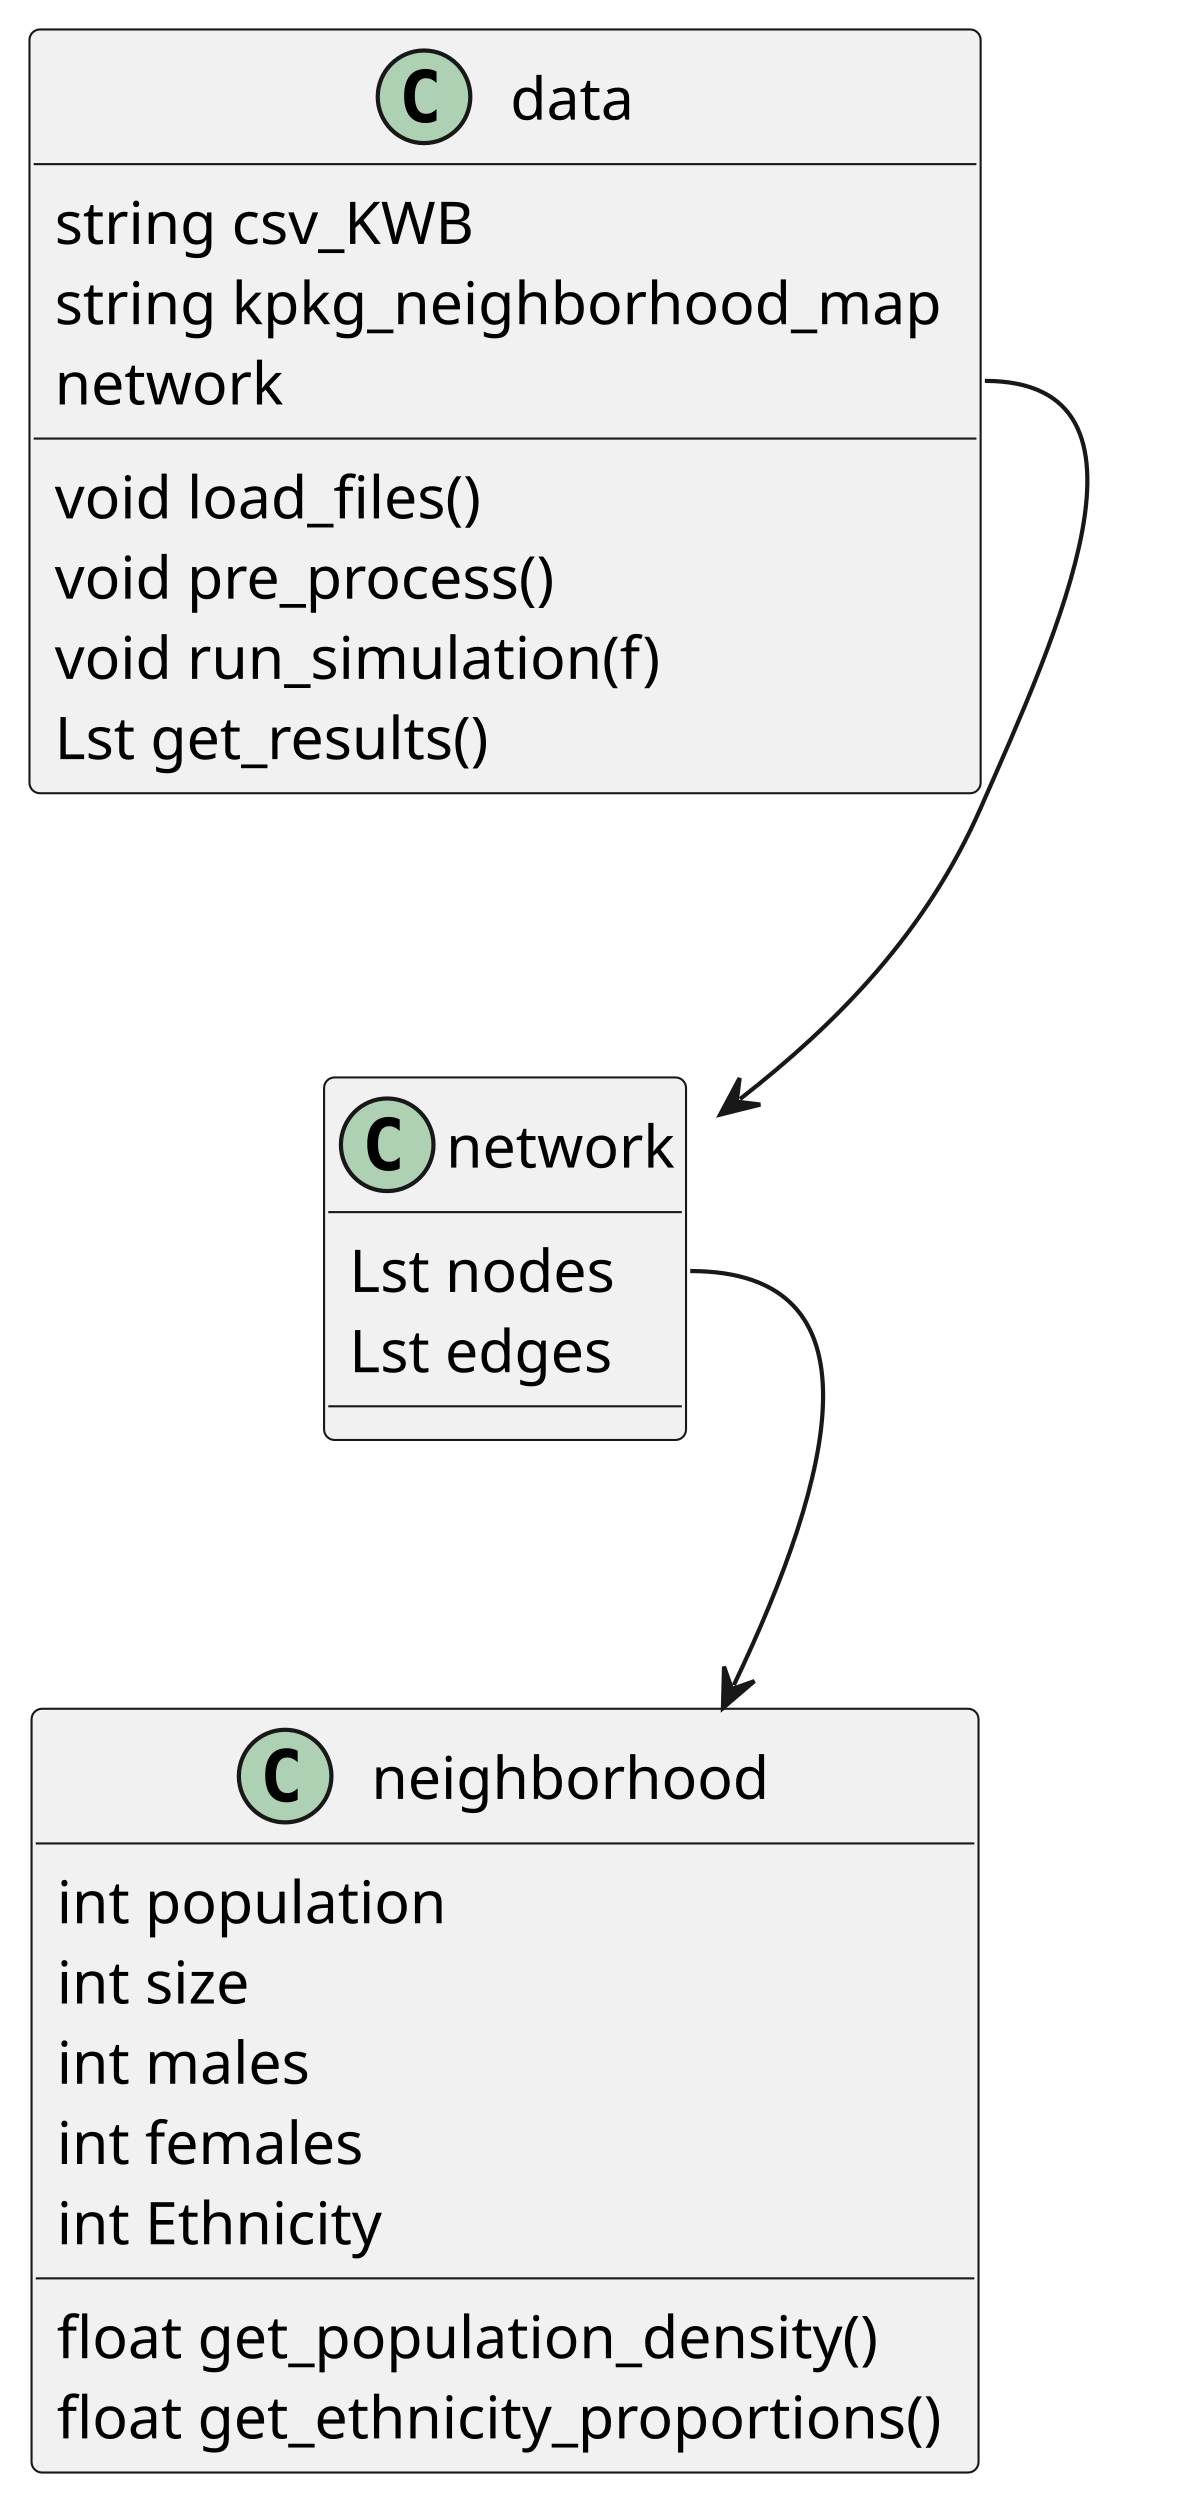
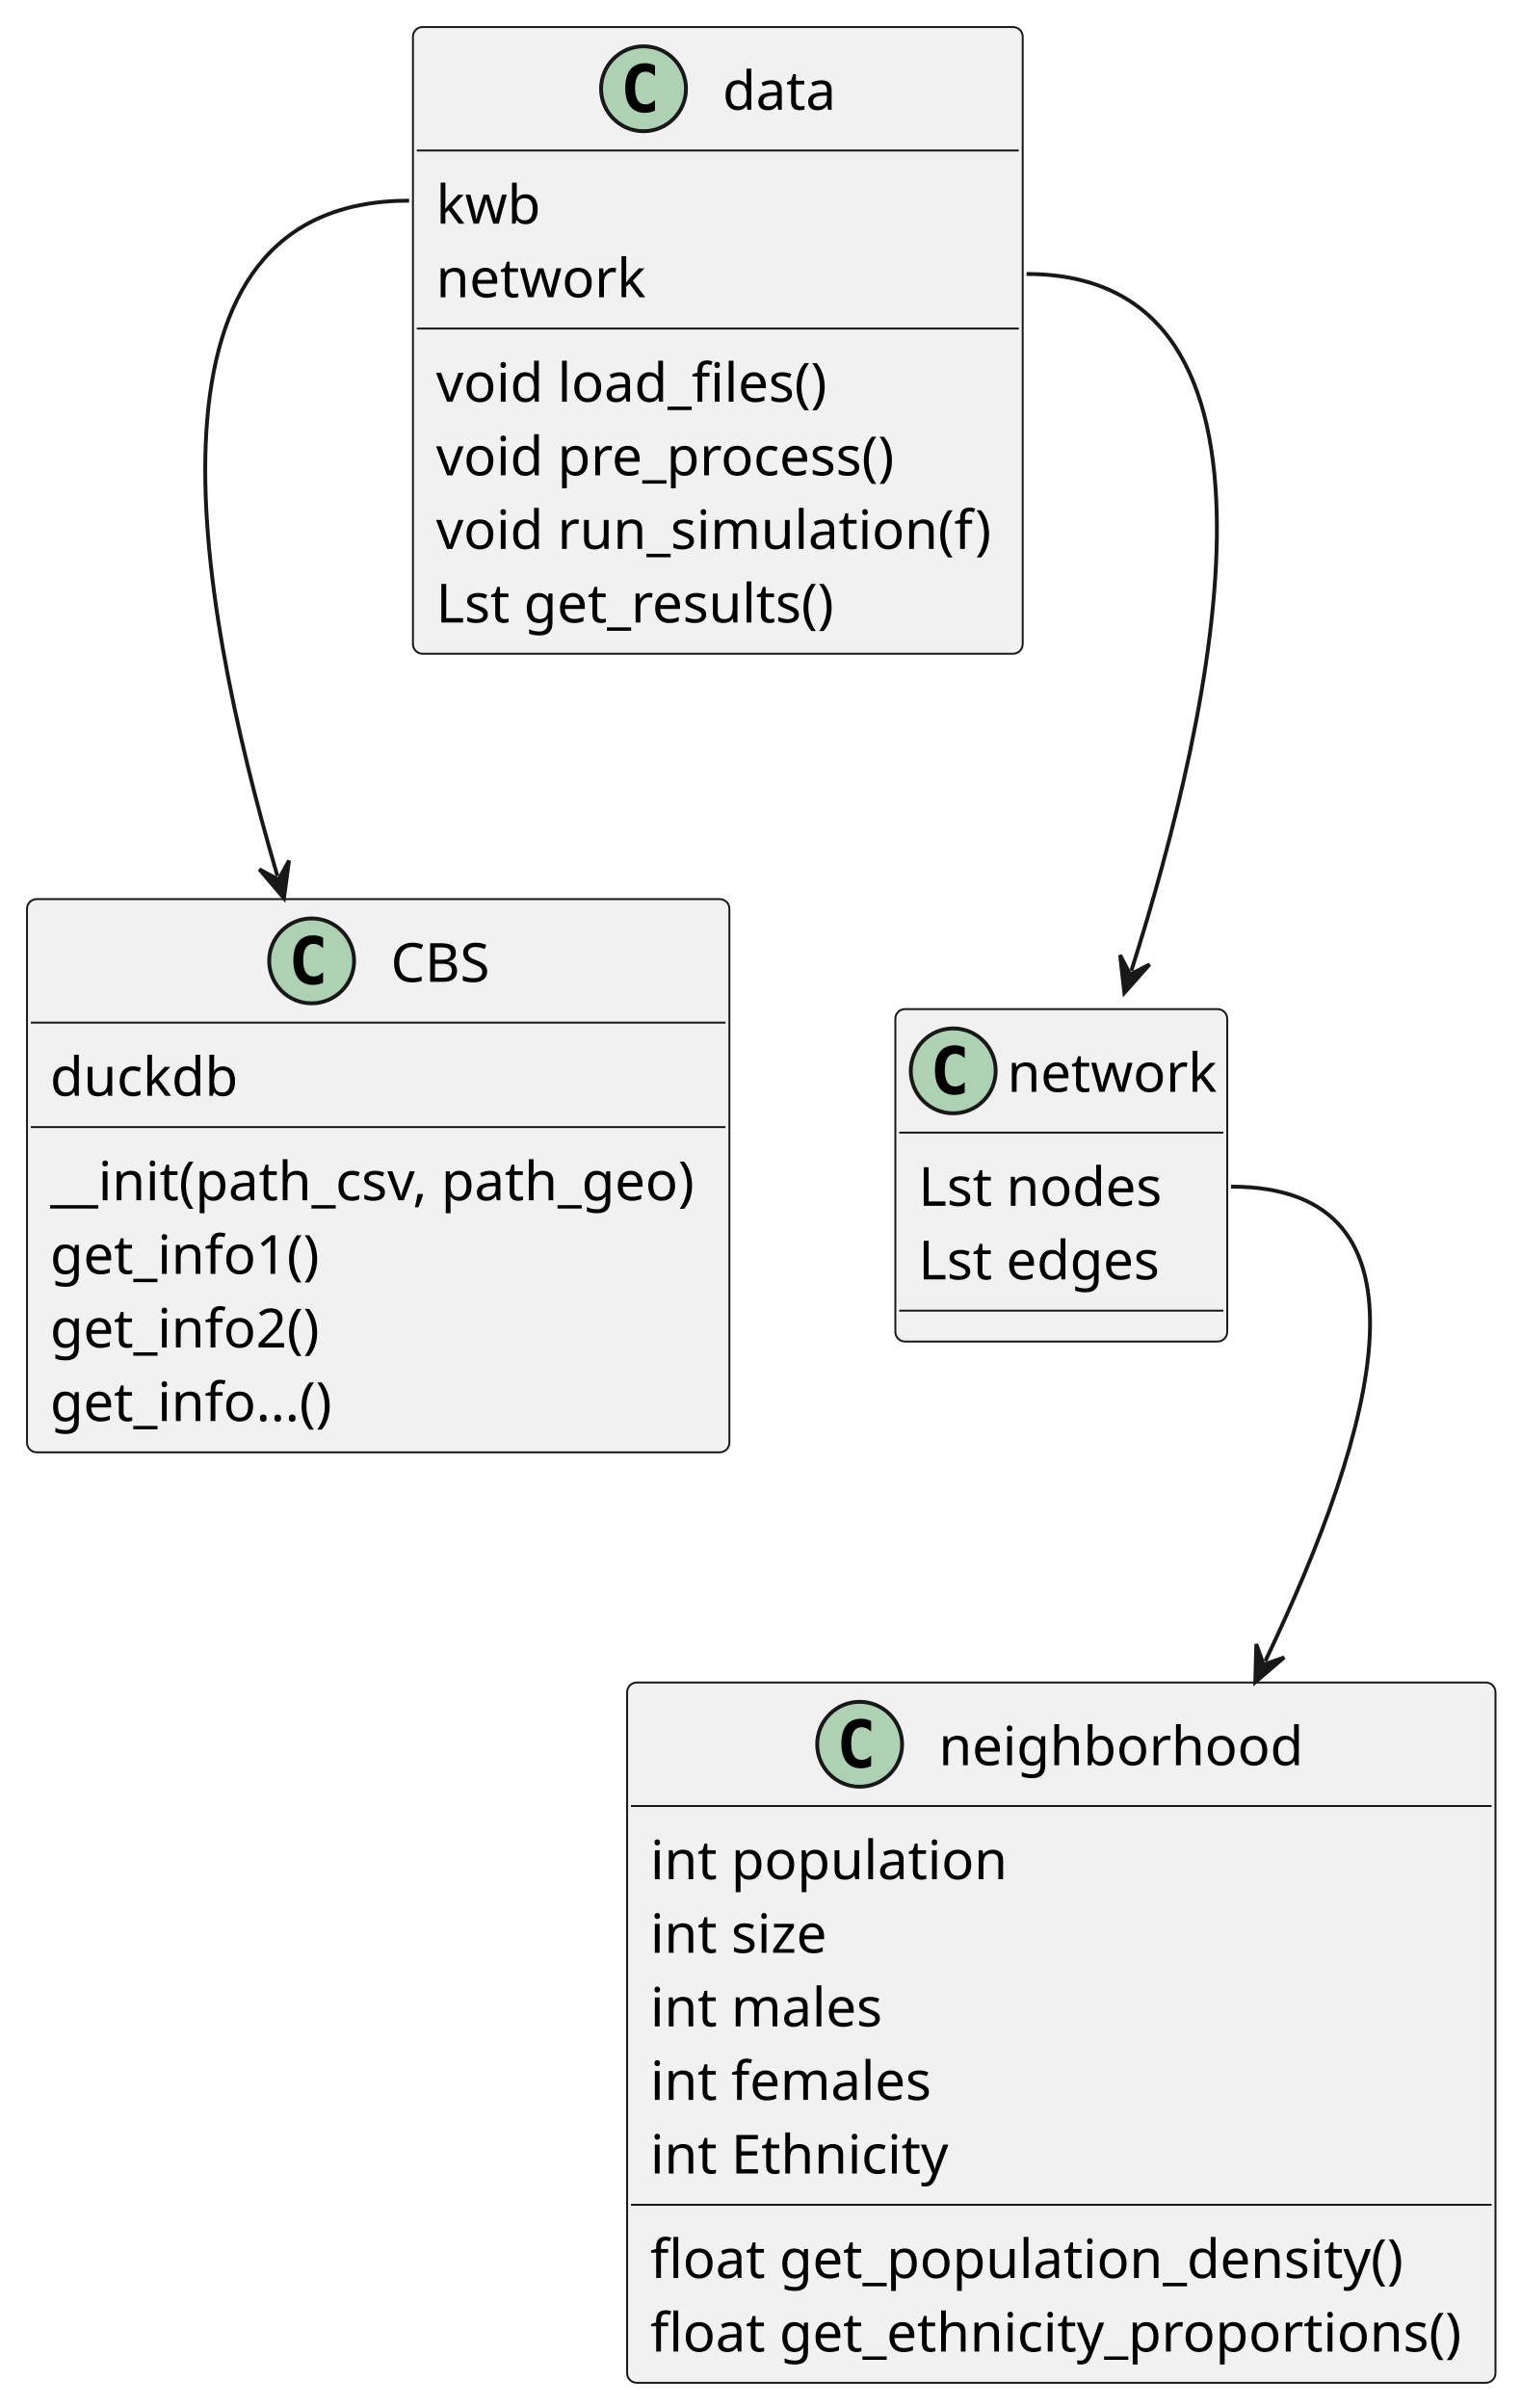
- <svg xmlns="http://www.w3.org/2000/svg" contentStyleType="text/css" height="594px" preserveAspectRatio="none" style="width:286px;height:594px;background:#FFFFFF;" version="1.1" viewBox="0 0 286 594" width="286px" zoomAndPan="magnify">
+ <svg xmlns="http://www.w3.org/2000/svg" contentStyleType="text/css" height="624px" preserveAspectRatio="none" style="width:394px;height:624px;background:#FFFFFF;" version="1.1" viewBox="0 0 394 624" width="394px" zoomAndPan="magnify">
  <defs />
  <g>
    <g id="elem_data">
-       <rect codeLine="5" fill="#F1F1F1" height="181.475" id="data" rx="2.5" ry="2.5" style="stroke:#181818;stroke-width:0.5;" width="226" x="7" y="7" />
-       <ellipse cx="100.75" cy="23" fill="#ADD1B2" rx="11" ry="11" style="stroke:#181818;stroke-width:1.0;" />
-       <path d="M103.719,28.641 Q103.141,28.938 102.5,29.078 Q101.859,29.234 101.156,29.234 Q98.656,29.234 97.328,27.594 Q96.016,25.938 96.016,22.812 Q96.016,19.688 97.328,18.031 Q98.656,16.375 101.156,16.375 Q101.859,16.375 102.5,16.531 Q103.156,16.688 103.719,16.984 L103.719,19.703 Q103.094,19.125 102.5,18.859 Q101.906,18.578 101.281,18.578 Q99.938,18.578 99.25,19.656 Q98.562,20.719 98.562,22.812 Q98.562,24.906 99.25,25.984 Q99.938,27.047 101.281,27.047 Q101.906,27.047 102.5,26.781 Q103.094,26.5 103.719,25.922 L103.719,28.641 Z " fill="#000000" />
-       <text fill="#000000" font-family="sans-serif" font-size="14" lengthAdjust="spacing" textLength="30" x="121.25" y="28.432">data</text>
-       <line style="stroke:#181818;stroke-width:0.5;" x1="8" x2="232" y1="39" y2="39" />
-       <text fill="#000000" font-family="sans-serif" font-size="14" lengthAdjust="spacing" textLength="102" x="13" y="57.966">string csv_KWB</text>
-       <text fill="#000000" font-family="sans-serif" font-size="14" lengthAdjust="spacing" textLength="214" x="13" y="77.034">string kpkg_neighborhood_map</text>
-       <text fill="#000000" font-family="sans-serif" font-size="14" lengthAdjust="spacing" textLength="54" x="13" y="96.102">network</text>
-       <line style="stroke:#181818;stroke-width:0.5;" x1="8" x2="232" y1="104.204" y2="104.204" />
-       <text fill="#000000" font-family="sans-serif" font-size="14" lengthAdjust="spacing" textLength="103" x="13" y="123.17">void load_files()</text>
-       <text fill="#000000" font-family="sans-serif" font-size="14" lengthAdjust="spacing" textLength="121" x="13" y="142.238">void pre_process()</text>
-       <text fill="#000000" font-family="sans-serif" font-size="14" lengthAdjust="spacing" textLength="146" x="13" y="161.305">void run_simulation(f)</text>
-       <text fill="#000000" font-family="sans-serif" font-size="14" lengthAdjust="spacing" textLength="105" x="13" y="180.373">Lst get_results()</text>
+       <rect codeLine="6" fill="#F1F1F1" height="162.407" id="data" rx="2.5" ry="2.5" style="stroke:#181818;stroke-width:0.5;" width="158" x="107" y="7" />
+       <ellipse cx="166.75" cy="23" fill="#ADD1B2" rx="11" ry="11" style="stroke:#181818;stroke-width:1.0;" />
+       <path d="M169.719,28.641 Q169.141,28.938 168.5,29.078 Q167.859,29.234 167.156,29.234 Q164.656,29.234 163.328,27.594 Q162.016,25.938 162.016,22.812 Q162.016,19.688 163.328,18.031 Q164.656,16.375 167.156,16.375 Q167.859,16.375 168.5,16.531 Q169.156,16.688 169.719,16.984 L169.719,19.703 Q169.094,19.125 168.5,18.859 Q167.906,18.578 167.281,18.578 Q165.938,18.578 165.25,19.656 Q164.562,20.719 164.562,22.812 Q164.562,24.906 165.25,25.984 Q165.938,27.047 167.281,27.047 Q167.906,27.047 168.5,26.781 Q169.094,26.5 169.719,25.922 L169.719,28.641 Z " fill="#000000" />
+       <text fill="#000000" font-family="sans-serif" font-size="14" lengthAdjust="spacing" textLength="30" x="187.25" y="28.432">data</text>
+       <line style="stroke:#181818;stroke-width:0.5;" x1="108" x2="264" y1="39" y2="39" />
+       <text fill="#000000" font-family="sans-serif" font-size="14" lengthAdjust="spacing" textLength="27" x="113" y="57.966">kwb</text>
+       <text fill="#000000" font-family="sans-serif" font-size="14" lengthAdjust="spacing" textLength="54" x="113" y="77.034">network</text>
+       <line style="stroke:#181818;stroke-width:0.5;" x1="108" x2="264" y1="85.136" y2="85.136" />
+       <text fill="#000000" font-family="sans-serif" font-size="14" lengthAdjust="spacing" textLength="103" x="113" y="104.102">void load_files()</text>
+       <text fill="#000000" font-family="sans-serif" font-size="14" lengthAdjust="spacing" textLength="121" x="113" y="123.17">void pre_process()</text>
+       <text fill="#000000" font-family="sans-serif" font-size="14" lengthAdjust="spacing" textLength="146" x="113" y="142.238">void run_simulation(f)</text>
+       <text fill="#000000" font-family="sans-serif" font-size="14" lengthAdjust="spacing" textLength="105" x="113" y="161.305">Lst get_results()</text>
+     </g>
+     <g id="elem_CBS">
+       <rect codeLine="17" fill="#F1F1F1" height="143.34" id="CBS" rx="2.5" ry="2.5" style="stroke:#181818;stroke-width:0.5;" width="182" x="7" y="233" />
+       <ellipse cx="80.75" cy="249" fill="#ADD1B2" rx="11" ry="11" style="stroke:#181818;stroke-width:1.0;" />
+       <path d="M83.719,254.641 Q83.141,254.938 82.5,255.078 Q81.859,255.234 81.156,255.234 Q78.656,255.234 77.328,253.594 Q76.016,251.938 76.016,248.812 Q76.016,245.688 77.328,244.031 Q78.656,242.375 81.156,242.375 Q81.859,242.375 82.5,242.531 Q83.156,242.688 83.719,242.984 L83.719,245.703 Q83.094,245.125 82.5,244.859 Q81.906,244.578 81.281,244.578 Q79.938,244.578 79.25,245.656 Q78.562,246.719 78.562,248.812 Q78.562,250.906 79.25,251.984 Q79.938,253.047 81.281,253.047 Q81.906,253.047 82.5,252.781 Q83.094,252.5 83.719,251.922 L83.719,254.641 Z " fill="#000000" />
+       <text fill="#000000" font-family="sans-serif" font-size="14" lengthAdjust="spacing" textLength="26" x="101.25" y="254.432">CBS</text>
+       <line style="stroke:#181818;stroke-width:0.5;" x1="8" x2="188" y1="265" y2="265" />
+       <text fill="#000000" font-family="sans-serif" font-size="14" lengthAdjust="spacing" textLength="50" x="13" y="283.966">duckdb</text>
+       <line style="stroke:#181818;stroke-width:0.5;" x1="8" x2="188" y1="292.068" y2="292.068" />
+       <text fill="#000000" font-family="sans-serif" font-size="14" lengthAdjust="spacing" textLength="170" x="13" y="311.034">__init(path_csv, path_geo)</text>
+       <text fill="#000000" font-family="sans-serif" font-size="14" lengthAdjust="spacing" textLength="70" x="13" y="330.102">get_info1()</text>
+       <text fill="#000000" font-family="sans-serif" font-size="14" lengthAdjust="spacing" textLength="70" x="13" y="349.17">get_info2()</text>
+       <text fill="#000000" font-family="sans-serif" font-size="14" lengthAdjust="spacing" textLength="74" x="13" y="368.238">get_info...()</text>
    </g>
    <g id="elem_network">
-       <rect codeLine="15" fill="#F1F1F1" height="86.136" id="network" rx="2.5" ry="2.5" style="stroke:#181818;stroke-width:0.5;" width="86" x="77" y="256" />
-       <ellipse cx="92" cy="272" fill="#ADD1B2" rx="11" ry="11" style="stroke:#181818;stroke-width:1.0;" />
-       <path d="M94.969,277.641 Q94.391,277.938 93.75,278.078 Q93.109,278.234 92.406,278.234 Q89.906,278.234 88.578,276.594 Q87.266,274.938 87.266,271.812 Q87.266,268.688 88.578,267.031 Q89.906,265.375 92.406,265.375 Q93.109,265.375 93.75,265.531 Q94.406,265.688 94.969,265.984 L94.969,268.703 Q94.344,268.125 93.75,267.859 Q93.156,267.578 92.531,267.578 Q91.188,267.578 90.5,268.656 Q89.812,269.719 89.812,271.812 Q89.812,273.906 90.5,274.984 Q91.188,276.047 92.531,276.047 Q93.156,276.047 93.75,275.781 Q94.344,275.5 94.969,274.922 L94.969,277.641 Z " fill="#000000" />
-       <text fill="#000000" font-family="sans-serif" font-size="14" lengthAdjust="spacing" textLength="54" x="106" y="277.432">network</text>
-       <line style="stroke:#181818;stroke-width:0.5;" x1="78" x2="162" y1="288" y2="288" />
-       <text fill="#000000" font-family="sans-serif" font-size="14" lengthAdjust="spacing" textLength="64" x="83" y="306.966">Lst nodes</text>
-       <text fill="#000000" font-family="sans-serif" font-size="14" lengthAdjust="spacing" textLength="64" x="83" y="326.034">Lst edges</text>
-       <line style="stroke:#181818;stroke-width:0.5;" x1="78" x2="162" y1="334.136" y2="334.136" />
+       <rect codeLine="26" fill="#F1F1F1" height="86.136" id="network" rx="2.5" ry="2.5" style="stroke:#181818;stroke-width:0.5;" width="86" x="232" y="261.5" />
+       <ellipse cx="247" cy="277.5" fill="#ADD1B2" rx="11" ry="11" style="stroke:#181818;stroke-width:1.0;" />
+       <path d="M249.969,283.141 Q249.391,283.438 248.75,283.578 Q248.109,283.734 247.406,283.734 Q244.906,283.734 243.578,282.094 Q242.266,280.438 242.266,277.312 Q242.266,274.188 243.578,272.531 Q244.906,270.875 247.406,270.875 Q248.109,270.875 248.75,271.031 Q249.406,271.188 249.969,271.484 L249.969,274.203 Q249.344,273.625 248.75,273.359 Q248.156,273.078 247.531,273.078 Q246.188,273.078 245.5,274.156 Q244.812,275.219 244.812,277.312 Q244.812,279.406 245.5,280.484 Q246.188,281.547 247.531,281.547 Q248.156,281.547 248.75,281.281 Q249.344,281 249.969,280.422 L249.969,283.141 Z " fill="#000000" />
+       <text fill="#000000" font-family="sans-serif" font-size="14" lengthAdjust="spacing" textLength="54" x="261" y="282.932">network</text>
+       <line style="stroke:#181818;stroke-width:0.5;" x1="233" x2="317" y1="293.5" y2="293.5" />
+       <text fill="#000000" font-family="sans-serif" font-size="14" lengthAdjust="spacing" textLength="64" x="238" y="312.466">Lst nodes</text>
+       <text fill="#000000" font-family="sans-serif" font-size="14" lengthAdjust="spacing" textLength="64" x="238" y="331.534">Lst edges</text>
+       <line style="stroke:#181818;stroke-width:0.5;" x1="233" x2="317" y1="339.636" y2="339.636" />
    </g>
    <g id="elem_neighborhood">
-       <rect codeLine="20" fill="#F1F1F1" height="181.475" id="neighborhood" rx="2.5" ry="2.5" style="stroke:#181818;stroke-width:0.5;" width="225" x="7.5" y="406" />
-       <ellipse cx="67.75" cy="422" fill="#ADD1B2" rx="11" ry="11" style="stroke:#181818;stroke-width:1.0;" />
-       <path d="M70.719,427.641 Q70.141,427.938 69.5,428.078 Q68.859,428.234 68.156,428.234 Q65.656,428.234 64.328,426.594 Q63.016,424.938 63.016,421.812 Q63.016,418.688 64.328,417.031 Q65.656,415.375 68.156,415.375 Q68.859,415.375 69.5,415.531 Q70.156,415.688 70.719,415.984 L70.719,418.703 Q70.094,418.125 69.5,417.859 Q68.906,417.578 68.281,417.578 Q66.938,417.578 66.25,418.656 Q65.562,419.719 65.562,421.812 Q65.562,423.906 66.25,424.984 Q66.938,426.047 68.281,426.047 Q68.906,426.047 69.5,425.781 Q70.094,425.5 70.719,424.922 L70.719,427.641 Z " fill="#000000" />
-       <text fill="#000000" font-family="sans-serif" font-size="14" lengthAdjust="spacing" textLength="96" x="88.25" y="427.432">neighborhood</text>
-       <line style="stroke:#181818;stroke-width:0.5;" x1="8.5" x2="231.5" y1="438" y2="438" />
-       <text fill="#000000" font-family="sans-serif" font-size="14" lengthAdjust="spacing" textLength="95" x="13.5" y="456.966">int population</text>
-       <text fill="#000000" font-family="sans-serif" font-size="14" lengthAdjust="spacing" textLength="48" x="13.5" y="476.034">int size</text>
-       <text fill="#000000" font-family="sans-serif" font-size="14" lengthAdjust="spacing" textLength="62" x="13.5" y="495.102">int males</text>
-       <text fill="#000000" font-family="sans-serif" font-size="14" lengthAdjust="spacing" textLength="75" x="13.5" y="514.17">int females</text>
-       <text fill="#000000" font-family="sans-serif" font-size="14" lengthAdjust="spacing" textLength="80" x="13.5" y="533.238">int Ethnicity</text>
-       <line style="stroke:#181818;stroke-width:0.5;" x1="8.5" x2="231.5" y1="541.34" y2="541.34" />
-       <text fill="#000000" font-family="sans-serif" font-size="14" lengthAdjust="spacing" textLength="198" x="13.5" y="560.306">float get_population_density()</text>
-       <text fill="#000000" font-family="sans-serif" font-size="14" lengthAdjust="spacing" textLength="213" x="13.5" y="579.373">float get_ethnicity_proportions()</text>
+       <rect codeLine="31" fill="#F1F1F1" height="181.475" id="neighborhood" rx="2.5" ry="2.5" style="stroke:#181818;stroke-width:0.5;" width="225" x="162.5" y="436" />
+       <ellipse cx="222.75" cy="452" fill="#ADD1B2" rx="11" ry="11" style="stroke:#181818;stroke-width:1.0;" />
+       <path d="M225.719,457.641 Q225.141,457.938 224.5,458.078 Q223.859,458.234 223.156,458.234 Q220.656,458.234 219.328,456.594 Q218.016,454.938 218.016,451.812 Q218.016,448.688 219.328,447.031 Q220.656,445.375 223.156,445.375 Q223.859,445.375 224.5,445.531 Q225.156,445.688 225.719,445.984 L225.719,448.703 Q225.094,448.125 224.5,447.859 Q223.906,447.578 223.281,447.578 Q221.938,447.578 221.25,448.656 Q220.562,449.719 220.562,451.812 Q220.562,453.906 221.25,454.984 Q221.938,456.047 223.281,456.047 Q223.906,456.047 224.5,455.781 Q225.094,455.5 225.719,454.922 L225.719,457.641 Z " fill="#000000" />
+       <text fill="#000000" font-family="sans-serif" font-size="14" lengthAdjust="spacing" textLength="96" x="243.25" y="457.432">neighborhood</text>
+       <line style="stroke:#181818;stroke-width:0.5;" x1="163.5" x2="386.5" y1="468" y2="468" />
+       <text fill="#000000" font-family="sans-serif" font-size="14" lengthAdjust="spacing" textLength="95" x="168.5" y="486.966">int population</text>
+       <text fill="#000000" font-family="sans-serif" font-size="14" lengthAdjust="spacing" textLength="48" x="168.5" y="506.034">int size</text>
+       <text fill="#000000" font-family="sans-serif" font-size="14" lengthAdjust="spacing" textLength="62" x="168.5" y="525.102">int males</text>
+       <text fill="#000000" font-family="sans-serif" font-size="14" lengthAdjust="spacing" textLength="75" x="168.5" y="544.17">int females</text>
+       <text fill="#000000" font-family="sans-serif" font-size="14" lengthAdjust="spacing" textLength="80" x="168.5" y="563.238">int Ethnicity</text>
+       <line style="stroke:#181818;stroke-width:0.5;" x1="163.5" x2="386.5" y1="571.34" y2="571.34" />
+       <text fill="#000000" font-family="sans-serif" font-size="14" lengthAdjust="spacing" textLength="198" x="168.5" y="590.306">float get_population_density()</text>
+       <text fill="#000000" font-family="sans-serif" font-size="14" lengthAdjust="spacing" textLength="213" x="168.5" y="609.373">float get_ethnicity_proportions()</text>
    </g>
    <g id="link_data_network">
-       <path codeLine="34" d="M234,90.5 C279.11,90.5 251.13,150.69 233,192 C220.08,221.43 199.33,242.799 175.83,261.139 " fill="none" id="data-to-network" style="stroke:#181818;stroke-width:1.0;" />
-       <polygon fill="#181818" points="171.1,264.83,180.656,262.446,175.042,261.754,175.734,256.139,171.1,264.83" style="stroke:#181818;stroke-width:1.0;" />
+       <path codeLine="44" d="M266,71 C339.82,71 314.643,183.76 293.153,251.57 " fill="none" id="data-to-network" style="stroke:#181818;stroke-width:1.0;" />
+       <polygon fill="#181818" points="291.34,257.29,297.872,249.919,292.851,252.524,290.246,247.502,291.34,257.29" style="stroke:#181818;stroke-width:1.0;" />
+     </g>
+     <g id="link_data_CBS">
+       <path codeLine="45" d="M106,52 C33.26,52 50.071,152.633 71.891,227.013 " fill="none" id="data-to-CBS" style="stroke:#181818;stroke-width:1.0;" />
+       <polygon fill="#181818" points="73.58,232.77,74.885,223.008,72.172,227.972,67.208,225.26,73.58,232.77" style="stroke:#181818;stroke-width:1.0;" />
    </g>
    <g id="link_network_neighborhood">
-       <path codeLine="35" d="M164,302 C210.25,302 198.471,349.793 174.351,400.413 " fill="none" id="network-to-neighborhood" style="stroke:#181818;stroke-width:1.0;" />
-       <polygon fill="#181818" points="171.77,405.83,179.252,399.426,173.921,401.316,172.03,395.985,171.77,405.83" style="stroke:#181818;stroke-width:1.0;" />
+       <path codeLine="47" d="M319,307.5 C374.31,307.5 356.522,370.344 327.852,430.474 " fill="none" id="network-to-neighborhood" style="stroke:#181818;stroke-width:1.0;" />
+       <polygon fill="#181818" points="325.27,435.89,332.754,429.488,327.422,431.377,325.533,426.045,325.27,435.89" style="stroke:#181818;stroke-width:1.0;" />
    </g>
  </g>
</svg>
